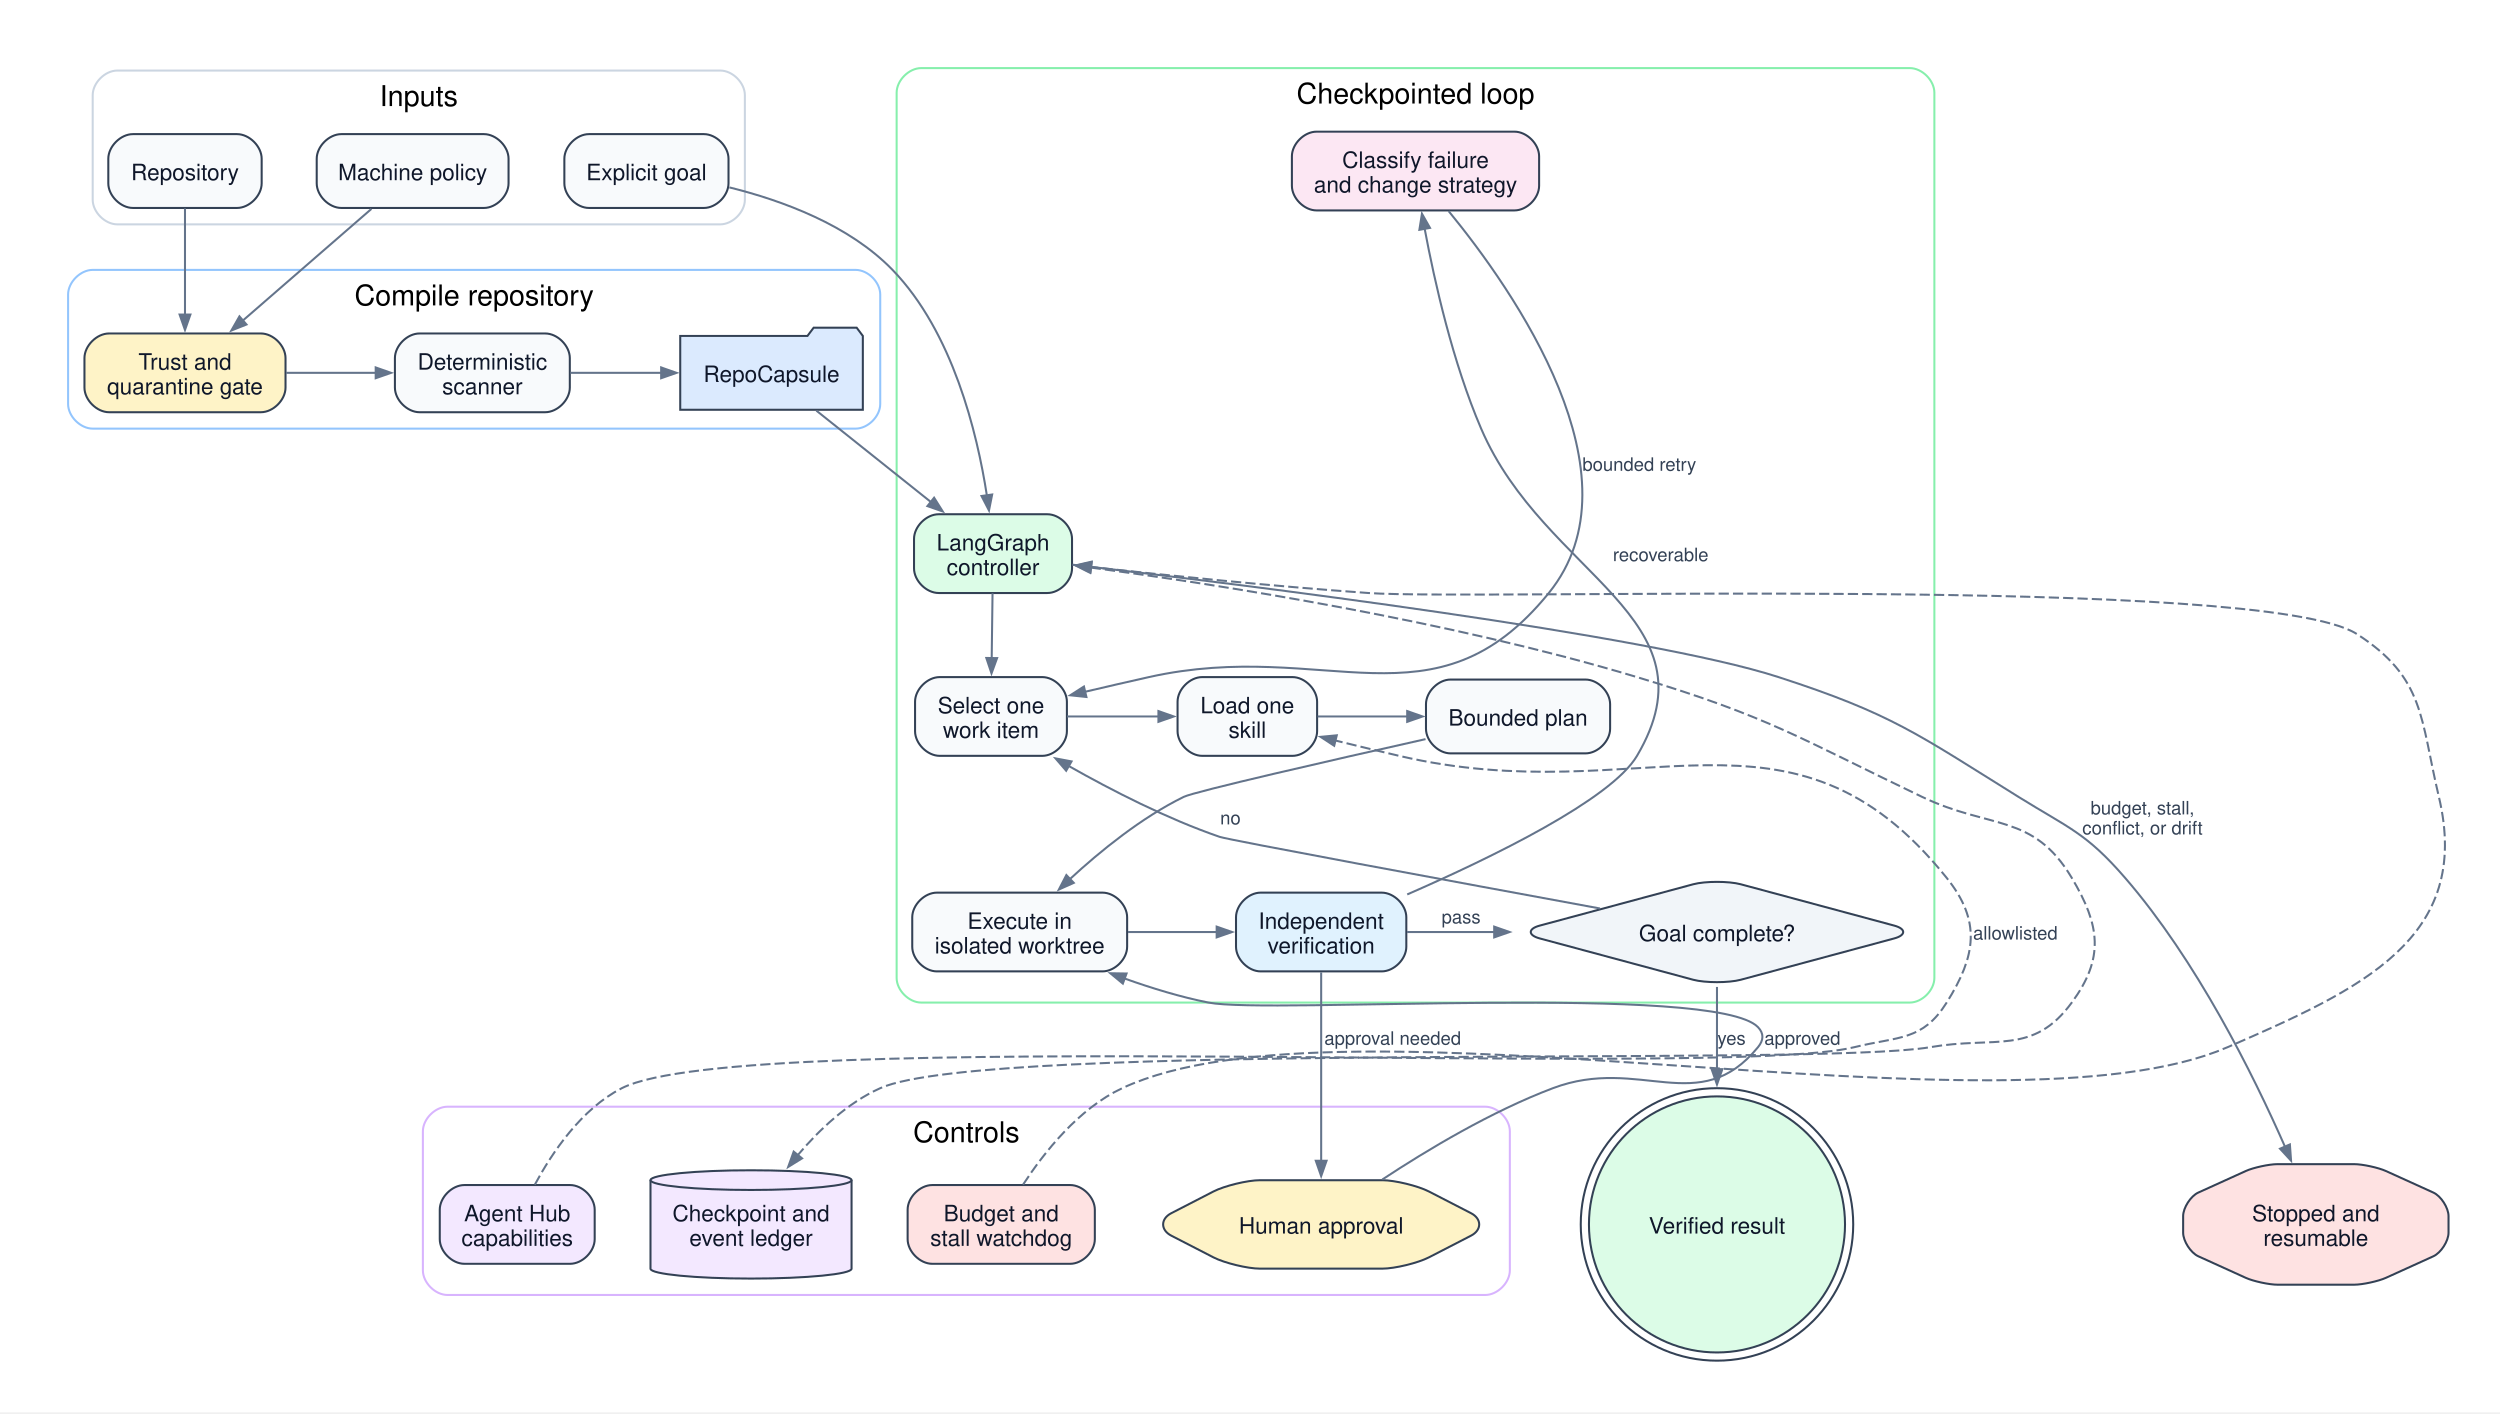
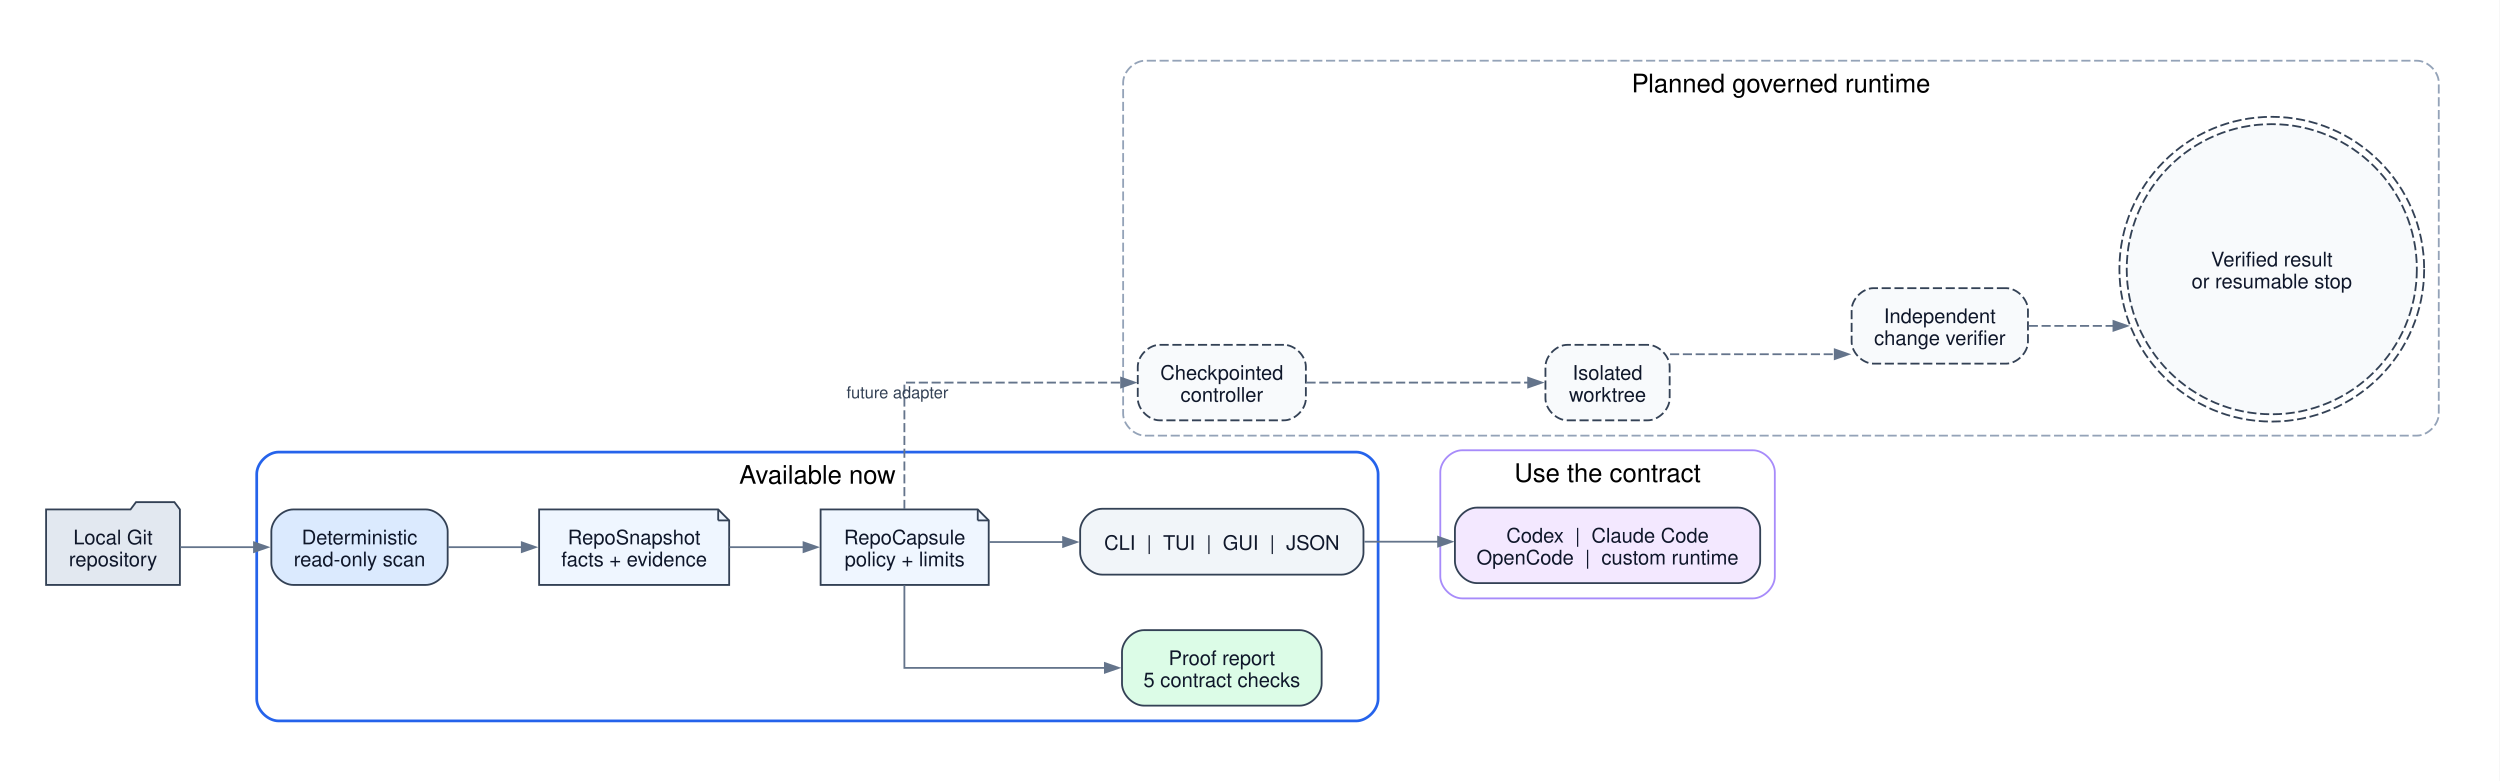
- <svg xmlns="http://www.w3.org/2000/svg" width="1219pt" height="689pt" viewBox="0.00 0.00 1219.00 689.00">
-   <g id="graph0" class="graph" transform="scale(1 1) rotate(0) translate(25.2 663.46)">
-     <polygon fill="#ffffff" stroke="none" points="-25.2,25.2 -25.2,-663.46 1193.9,-663.46 1193.9,25.2 -25.2,25.2" />
+ <svg xmlns="http://www.w3.org/2000/svg" width="1367pt" height="427pt" viewBox="0.00 0.00 1367.00 427.00">
+   <g id="graph0" class="graph" transform="scale(1 1) rotate(0) translate(25.2 402.2)">
+     <polygon fill="#ffffff" stroke="none" points="-25.2,25.2 -25.2,-402.2 1341.52,-402.2 1341.52,25.2 -25.2,25.2" />
    <g id="clust1" class="cluster">
-       <path fill="#ffffff" stroke="#cbd5e1" d="M32,-554.06C32,-554.06 326,-554.06 326,-554.06 332,-554.06 338,-560.06 338,-566.06 338,-566.06 338,-617.06 338,-617.06 338,-623.06 332,-629.06 326,-629.06 326,-629.06 32,-629.06 32,-629.06 26,-629.06 20,-623.06 20,-617.06 20,-617.06 20,-566.06 20,-566.06 20,-560.06 26,-554.06 32,-554.06" />
-       <text xml:space="preserve" text-anchor="middle" x="179" y="-611.76" font-family="Helvetica,sans-Serif" font-size="14.00">Inputs</text>
+       <path fill="#ffffff" stroke="#2563eb" stroke-width="1.5" d="M127.17,-8C127.17,-8 716.35,-8 716.35,-8 722.35,-8 728.35,-14 728.35,-20 728.35,-20 728.35,-143 728.35,-143 728.35,-149 722.35,-155 716.35,-155 716.35,-155 127.17,-155 127.17,-155 121.17,-155 115.17,-149 115.17,-143 115.17,-143 115.17,-20 115.17,-20 115.17,-14 121.17,-8 127.17,-8" />
+       <text xml:space="preserve" text-anchor="middle" x="421.76" y="-137.7" font-family="Helvetica,sans-Serif" font-size="14.00">Available now</text>
+     </g>
+     <g id="clust2" class="cluster">
+       <path fill="#ffffff" stroke="#a78bfa" d="M774.35,-75C774.35,-75 933.27,-75 933.27,-75 939.27,-75 945.27,-81 945.27,-87 945.27,-87 945.27,-144 945.27,-144 945.27,-150 939.27,-156 933.27,-156 933.27,-156 774.35,-156 774.35,-156 768.35,-156 762.35,-150 762.35,-144 762.35,-144 762.35,-87 762.35,-87 762.35,-81 768.35,-75 774.35,-75" />
+       <text xml:space="preserve" text-anchor="middle" x="853.81" y="-138.7" font-family="Helvetica,sans-Serif" font-size="14.00">Use the contract</text>
    </g>
    <g id="clust3" class="cluster">
-       <path fill="#ffffff" stroke="#93c5fd" d="M20,-454.46C20,-454.46 392,-454.46 392,-454.46 398,-454.46 404,-460.46 404,-466.46 404,-466.46 404,-519.86 404,-519.86 404,-525.86 398,-531.86 392,-531.86 392,-531.86 20,-531.86 20,-531.86 14,-531.86 8,-525.86 8,-519.86 8,-519.86 8,-466.46 8,-466.46 8,-460.46 14,-454.46 20,-454.46" />
-       <text xml:space="preserve" text-anchor="middle" x="206" y="-514.56" font-family="Helvetica,sans-Serif" font-size="14.00">Compile repository</text>
-     </g>
-     <g id="clust5" class="cluster">
-       <path fill="#ffffff" stroke="#86efac" d="M424,-174.61C424,-174.61 906,-174.61 906,-174.61 912,-174.61 918,-180.61 918,-186.61 918,-186.61 918,-618.26 918,-618.26 918,-624.26 912,-630.26 906,-630.26 906,-630.26 424,-630.26 424,-630.26 418,-630.26 412,-624.26 412,-618.26 412,-618.26 412,-186.61 412,-186.61 412,-180.61 418,-174.61 424,-174.61" />
-       <text xml:space="preserve" text-anchor="middle" x="665" y="-612.96" font-family="Helvetica,sans-Serif" font-size="14.00">Checkpointed loop</text>
-     </g>
-     <g id="clust8" class="cluster">
-       <path fill="#ffffff" stroke="#d8b4fe" d="M193,-32.03C193,-32.03 699,-32.03 699,-32.03 705,-32.03 711,-38.03 711,-44.03 711,-44.03 711,-111.83 711,-111.83 711,-117.83 705,-123.83 699,-123.83 699,-123.83 193,-123.83 193,-123.83 187,-123.83 181,-117.83 181,-111.83 181,-111.83 181,-44.03 181,-44.03 181,-38.03 187,-32.03 193,-32.03" />
-       <text xml:space="preserve" text-anchor="middle" x="446" y="-106.53" font-family="Helvetica,sans-Serif" font-size="14.00">Controls</text>
+       <path fill="#ffffff" stroke="#94a3b8" stroke-dasharray="5,2" d="M600.93,-164C600.93,-164 1296.32,-164 1296.32,-164 1302.32,-164 1308.32,-170 1308.32,-176 1308.32,-176 1308.32,-357 1308.32,-357 1308.32,-363 1302.32,-369 1296.32,-369 1296.32,-369 600.93,-369 600.93,-369 594.93,-369 588.93,-363 588.93,-357 588.93,-357 588.93,-176 588.93,-176 588.93,-170 594.93,-164 600.93,-164" />
+       <text xml:space="preserve" text-anchor="middle" x="948.63" y="-351.7" font-family="Helvetica,sans-Serif" font-size="14.00">Planned governed runtime</text>
    </g>
    <g id="node1" class="node">
-       <path fill="#f8fafc" stroke="#334155" d="M90.39,-598.06C90.39,-598.06 39.61,-598.06 39.61,-598.06 33.61,-598.06 27.61,-592.06 27.61,-586.06 27.61,-586.06 27.61,-574.06 27.61,-574.06 27.61,-568.06 33.61,-562.06 39.61,-562.06 39.61,-562.06 90.39,-562.06 90.39,-562.06 96.39,-562.06 102.39,-568.06 102.39,-574.06 102.39,-574.06 102.39,-586.06 102.39,-586.06 102.39,-592.06 96.39,-598.06 90.39,-598.06" />
-       <text xml:space="preserve" text-anchor="middle" x="65" y="-575.61" font-family="Helvetica,sans-Serif" font-size="11.00" fill="#0f172a">Repository</text>
+       <polygon fill="#e2e8f0" stroke="#334155" points="73.17,-123.64 70.17,-127.64 49.17,-127.64 46.17,-123.64 0,-123.64 0,-82.36 73.17,-82.36 73.17,-123.64" />
+       <text xml:space="preserve" text-anchor="middle" x="36.59" y="-104.55" font-family="Helvetica,sans-Serif" font-size="11.00" fill="#0f172a">Local Git</text>
+       <text xml:space="preserve" text-anchor="middle" x="36.59" y="-92.55" font-family="Helvetica,sans-Serif" font-size="11.00" fill="#0f172a">repository</text>
+     </g>
+     <g id="node2" class="node">
+       <path fill="#dbeafe" stroke="#334155" d="M207.59,-123.64C207.59,-123.64 135.17,-123.64 135.17,-123.64 129.17,-123.64 123.17,-117.64 123.17,-111.64 123.17,-111.64 123.17,-94.36 123.17,-94.36 123.17,-88.36 129.17,-82.36 135.17,-82.36 135.17,-82.36 207.59,-82.36 207.59,-82.36 213.59,-82.36 219.59,-88.36 219.59,-94.36 219.59,-94.36 219.59,-111.64 219.59,-111.64 219.59,-117.64 213.59,-123.64 207.59,-123.64" />
+       <text xml:space="preserve" text-anchor="middle" x="171.38" y="-104.55" font-family="Helvetica,sans-Serif" font-size="11.00" fill="#0f172a">Deterministic</text>
+       <text xml:space="preserve" text-anchor="middle" x="171.38" y="-92.55" font-family="Helvetica,sans-Serif" font-size="11.00" fill="#0f172a">read-only scan</text>
+     </g>
+     <g id="edge8" class="edge">
+       <path fill="none" stroke="#64748b" d="M73.42,-103C73.42,-103 113.69,-103 113.69,-103" />
+       <polygon fill="#64748b" stroke="#64748b" points="113.69,-105.63 121.19,-103 113.69,-100.38 113.69,-105.63" />
+     </g>
+     <g id="node3" class="node">
+       <polygon fill="#eff6ff" stroke="#334155" points="367.51,-123.64 269.59,-123.64 269.59,-82.36 373.51,-82.36 373.51,-117.64 367.51,-123.64" />
+       <polyline fill="none" stroke="#334155" points="367.51,-123.64 367.51,-117.64" />
+       <polyline fill="none" stroke="#334155" points="373.51,-117.64 367.51,-117.64" />
+       <text xml:space="preserve" text-anchor="middle" x="321.55" y="-104.55" font-family="Helvetica,sans-Serif" font-size="11.00" fill="#0f172a">RepoSnapshot</text>
+       <text xml:space="preserve" text-anchor="middle" x="321.55" y="-92.55" font-family="Helvetica,sans-Serif" font-size="11.00" fill="#0f172a">facts + evidence</text>
+     </g>
+     <g id="edge1" class="edge">
+       <path fill="none" stroke="#64748b" d="M219.72,-103C219.72,-103 260.13,-103 260.13,-103" />
+       <polygon fill="#64748b" stroke="#64748b" points="260.13,-105.63 267.63,-103 260.13,-100.38 260.13,-105.63" />
    </g>
    <g id="node4" class="node">
-       <path fill="#fef3c7" stroke="#334155" d="M102.02,-500.86C102.02,-500.86 27.98,-500.86 27.98,-500.86 21.98,-500.86 15.98,-494.86 15.98,-488.86 15.98,-488.86 15.98,-474.46 15.98,-474.46 15.98,-468.46 21.98,-462.46 27.98,-462.46 27.98,-462.46 102.02,-462.46 102.02,-462.46 108.02,-462.46 114.02,-468.46 114.02,-474.46 114.02,-474.46 114.02,-488.86 114.02,-488.86 114.02,-494.86 108.02,-500.86 102.02,-500.86" />
-       <text xml:space="preserve" text-anchor="middle" x="65" y="-483.21" font-family="Helvetica,sans-Serif" font-size="11.00" fill="#0f172a">Trust and</text>
-       <text xml:space="preserve" text-anchor="middle" x="65" y="-471.21" font-family="Helvetica,sans-Serif" font-size="11.00" fill="#0f172a">quarantine gate</text>
+       <polygon fill="#eff6ff" stroke="#334155" points="509.43,-123.64 423.51,-123.64 423.51,-82.36 515.43,-82.36 515.43,-117.64 509.43,-123.64" />
+       <polyline fill="none" stroke="#334155" points="509.43,-123.64 509.43,-117.64" />
+       <polyline fill="none" stroke="#334155" points="515.43,-117.64 509.43,-117.64" />
+       <text xml:space="preserve" text-anchor="middle" x="469.47" y="-104.55" font-family="Helvetica,sans-Serif" font-size="11.00" fill="#0f172a">RepoCapsule</text>
+       <text xml:space="preserve" text-anchor="middle" x="469.47" y="-92.55" font-family="Helvetica,sans-Serif" font-size="11.00" fill="#0f172a">policy + limits</text>
    </g>
-     <g id="edge12" class="edge">
-       <path fill="none" stroke="#64748b" d="M65,-561.83C65,-547.39 65,-526.52 65,-509.83" />
-       <polygon fill="#64748b" stroke="#64748b" points="67.63,-510.07 65,-502.57 62.38,-510.07 67.63,-510.07" />
+     <g id="edge2" class="edge">
+       <path fill="none" stroke="#64748b" d="M373.7,-103C373.7,-103 414.19,-103 414.19,-103" />
+       <polygon fill="#64748b" stroke="#64748b" points="414.19,-105.63 421.69,-103 414.19,-100.38 414.19,-105.63" />
    </g>
-     <g id="node2" class="node">
-       <path fill="#f8fafc" stroke="#334155" d="M318.02,-598.06C318.02,-598.06 261.98,-598.06 261.98,-598.06 255.98,-598.06 249.98,-592.06 249.98,-586.06 249.98,-586.06 249.98,-574.06 249.98,-574.06 249.98,-568.06 255.98,-562.06 261.98,-562.06 261.98,-562.06 318.02,-562.06 318.02,-562.06 324.02,-562.06 330.02,-568.06 330.02,-574.06 330.02,-574.06 330.02,-586.06 330.02,-586.06 330.02,-592.06 324.02,-598.06 318.02,-598.06" />
-       <text xml:space="preserve" text-anchor="middle" x="290" y="-575.61" font-family="Helvetica,sans-Serif" font-size="11.00" fill="#0f172a">Explicit goal</text>
+     <g id="node5" class="node">
+       <path fill="#dcfce7" stroke="#334155" d="M685.48,-57.64C685.48,-57.64 600.31,-57.64 600.31,-57.64 594.31,-57.64 588.31,-51.64 588.31,-45.64 588.31,-45.64 588.31,-28.36 588.31,-28.36 588.31,-22.36 594.31,-16.36 600.31,-16.36 600.31,-16.36 685.48,-16.36 685.48,-16.36 691.48,-16.36 697.48,-22.36 697.48,-28.36 697.48,-28.36 697.48,-45.64 697.48,-45.64 697.48,-51.64 691.48,-57.64 685.48,-57.64" />
+       <text xml:space="preserve" text-anchor="middle" x="642.89" y="-38.55" font-family="Helvetica,sans-Serif" font-size="11.00" fill="#0f172a">Proof report</text>
+       <text xml:space="preserve" text-anchor="middle" x="642.89" y="-26.55" font-family="Helvetica,sans-Serif" font-size="11.00" fill="#0f172a">5 contract checks</text>
+     </g>
+     <g id="edge3" class="edge">
+       <path fill="none" stroke="#64748b" d="M469.32,-82.12C469.32,-62.78 469.32,-37 469.32,-37 469.32,-37 578.96,-37 578.96,-37" />
+       <polygon fill="#64748b" stroke="#64748b" points="578.96,-39.63 586.46,-37 578.96,-34.38 578.96,-39.63" />
+     </g>
+     <g id="node6" class="node">
+       <path fill="#f1f5f9" stroke="#334155" d="M708.35,-124C708.35,-124 577.43,-124 577.43,-124 571.43,-124 565.43,-118 565.43,-112 565.43,-112 565.43,-100 565.43,-100 565.43,-94 571.43,-88 577.43,-88 577.43,-88 708.35,-88 708.35,-88 714.35,-88 720.35,-94 720.35,-100 720.35,-100 720.35,-112 720.35,-112 720.35,-118 714.35,-124 708.35,-124" />
+       <text xml:space="preserve" text-anchor="middle" x="642.89" y="-101.55" font-family="Helvetica,sans-Serif" font-size="11.00" fill="#0f172a">CLI  |  TUI  |  GUI  |  JSON</text>
+     </g>
+     <g id="edge4" class="edge">
+       <path fill="none" stroke="#64748b" d="M515.49,-105.82C515.49,-105.82 556.11,-105.82 556.11,-105.82" />
+       <polygon fill="#64748b" stroke="#64748b" points="556.11,-108.45 563.61,-105.82 556.11,-103.2 556.11,-108.45" />
+     </g>
+     <g id="node8" class="node">
+       <path fill="#f8fafc" stroke="#334155" stroke-dasharray="5,2" d="M676.85,-213.64C676.85,-213.64 608.93,-213.64 608.93,-213.64 602.93,-213.64 596.93,-207.64 596.93,-201.64 596.93,-201.64 596.93,-184.36 596.93,-184.36 596.93,-178.36 602.93,-172.36 608.93,-172.36 608.93,-172.36 676.85,-172.36 676.85,-172.36 682.85,-172.36 688.85,-178.36 688.85,-184.36 688.85,-184.36 688.85,-201.64 688.85,-201.64 688.85,-207.64 682.85,-213.64 676.85,-213.64" />
+       <text xml:space="preserve" text-anchor="middle" x="642.89" y="-194.55" font-family="Helvetica,sans-Serif" font-size="11.00" fill="#0f172a">Checkpointed</text>
+       <text xml:space="preserve" text-anchor="middle" x="642.89" y="-182.55" font-family="Helvetica,sans-Serif" font-size="11.00" fill="#0f172a">controller</text>
+     </g>
+     <g id="edge10" class="edge">
+       <path fill="none" stroke="#64748b" stroke-dasharray="5,2" d="M469.32,-123.87C469.32,-150.46 469.32,-193 469.32,-193 469.32,-193 587.82,-193 587.82,-193" />
+       <polygon fill="#64748b" stroke="#64748b" points="587.82,-195.63 595.32,-193 587.82,-190.38 587.82,-195.63" />
+       <text xml:space="preserve" text-anchor="middle" x="465.51" y="-184.45" font-family="Helvetica,sans-Serif" font-size="9.00" fill="#334155">future adapter</text>
    </g>
    <g id="node7" class="node">
-       <path fill="#dcfce7" stroke="#334155" d="M485.52,-412.71C485.52,-412.71 432.48,-412.71 432.48,-412.71 426.48,-412.71 420.48,-406.71 420.48,-400.71 420.48,-400.71 420.48,-386.31 420.48,-386.31 420.48,-380.31 426.48,-374.31 432.48,-374.31 432.48,-374.31 485.52,-374.31 485.52,-374.31 491.52,-374.31 497.52,-380.31 497.52,-386.31 497.52,-386.31 497.52,-400.71 497.52,-400.71 497.52,-406.71 491.52,-412.71 485.52,-412.71" />
-       <text xml:space="preserve" text-anchor="middle" x="459" y="-395.06" font-family="Helvetica,sans-Serif" font-size="11.00" fill="#0f172a">LangGraph</text>
-       <text xml:space="preserve" text-anchor="middle" x="459" y="-383.06" font-family="Helvetica,sans-Serif" font-size="11.00" fill="#0f172a">controller</text>
+       <path fill="#f3e8ff" stroke="#334155" d="M925.27,-124.64C925.27,-124.64 782.35,-124.64 782.35,-124.64 776.35,-124.64 770.35,-118.64 770.35,-112.64 770.35,-112.64 770.35,-95.36 770.35,-95.36 770.35,-89.36 776.35,-83.36 782.35,-83.36 782.35,-83.36 925.27,-83.36 925.27,-83.36 931.27,-83.36 937.27,-89.36 937.27,-95.36 937.27,-95.36 937.27,-112.64 937.27,-112.64 937.27,-118.64 931.27,-124.64 925.27,-124.64" />
+       <text xml:space="preserve" text-anchor="middle" x="853.81" y="-105.55" font-family="Helvetica,sans-Serif" font-size="11.00" fill="#0f172a">Codex  |  Claude Code</text>
+       <text xml:space="preserve" text-anchor="middle" x="853.81" y="-93.55" font-family="Helvetica,sans-Serif" font-size="11.00" fill="#0f172a">OpenCode  |  custom runtime</text>
    </g>
-     <g id="edge13" class="edge">
-       <path fill="none" stroke="#64748b" d="M330.42,-572.09C356.28,-565.69 388.82,-553.73 410,-531.86 439.37,-501.53 451.27,-452.44 455.99,-421.9" />
-       <polygon fill="#64748b" stroke="#64748b" points="458.58,-422.34 457.03,-414.55 453.38,-421.61 458.58,-422.34" />
-     </g>
-     <g id="node3" class="node">
-       <path fill="#f8fafc" stroke="#334155" d="M210.77,-598.06C210.77,-598.06 141.23,-598.06 141.23,-598.06 135.23,-598.06 129.23,-592.06 129.23,-586.06 129.23,-586.06 129.23,-574.06 129.23,-574.06 129.23,-568.06 135.23,-562.06 141.23,-562.06 141.23,-562.06 210.77,-562.06 210.77,-562.06 216.77,-562.06 222.77,-568.06 222.77,-574.06 222.77,-574.06 222.77,-586.06 222.77,-586.06 222.77,-592.06 216.77,-598.06 210.77,-598.06" />
-       <text xml:space="preserve" text-anchor="middle" x="176" y="-575.61" font-family="Helvetica,sans-Serif" font-size="11.00" fill="#0f172a">Machine policy</text>
-     </g>
-     <g id="edge14" class="edge">
-       <path fill="none" stroke="#64748b" d="M155.9,-561.6C138.35,-546.36 112.7,-524.09 93.12,-507.08" />
-       <polygon fill="#64748b" stroke="#64748b" points="94.99,-505.23 87.61,-502.3 91.55,-509.2 94.99,-505.23" />
-     </g>
-     <g id="node5" class="node">
-       <path fill="#f8fafc" stroke="#334155" d="M240.64,-500.86C240.64,-500.86 179.36,-500.86 179.36,-500.86 173.36,-500.86 167.36,-494.86 167.36,-488.86 167.36,-488.86 167.36,-474.46 167.36,-474.46 167.36,-468.46 173.36,-462.46 179.36,-462.46 179.36,-462.46 240.64,-462.46 240.64,-462.46 246.64,-462.46 252.64,-468.46 252.64,-474.46 252.64,-474.46 252.64,-488.86 252.64,-488.86 252.64,-494.86 246.64,-500.86 240.64,-500.86" />
-       <text xml:space="preserve" text-anchor="middle" x="210" y="-483.21" font-family="Helvetica,sans-Serif" font-size="11.00" fill="#0f172a">Deterministic</text>
-       <text xml:space="preserve" text-anchor="middle" x="210" y="-471.21" font-family="Helvetica,sans-Serif" font-size="11.00" fill="#0f172a">scanner</text>
-     </g>
-     <g id="edge1" class="edge">
-       <path fill="none" stroke="#64748b" d="M114.28,-481.66C128.97,-481.66 143.66,-481.66 158.35,-481.66" />
-       <polygon fill="#64748b" stroke="#64748b" points="157.99,-484.29 165.49,-481.66 157.99,-479.04 157.99,-484.29" />
-     </g>
-     <g id="node6" class="node">
-       <polygon fill="#dbeafe" stroke="#334155" points="395.52,-499.66 392.52,-503.66 371.52,-503.66 368.52,-499.66 306.48,-499.66 306.48,-463.66 395.52,-463.66 395.52,-499.66" />
-       <text xml:space="preserve" text-anchor="middle" x="351" y="-477.21" font-family="Helvetica,sans-Serif" font-size="11.00" fill="#0f172a">RepoCapsule</text>
-     </g>
-     <g id="edge2" class="edge">
-       <path fill="none" stroke="#64748b" d="M252.96,-481.66C267.79,-481.66 282.63,-481.66 297.46,-481.66" />
-       <polygon fill="#64748b" stroke="#64748b" points="297.18,-484.29 304.68,-481.66 297.18,-479.04 297.18,-484.29" />
-     </g>
-     <g id="edge15" class="edge">
-       <path fill="none" stroke="#64748b" d="M372.86,-463.23C388.96,-450.38 411.07,-432.75 428.85,-418.56" />
-       <polygon fill="#64748b" stroke="#64748b" points="430.27,-420.78 434.5,-414.06 427,-416.68 430.27,-420.78" />
-     </g>
-     <g id="node8" class="node">
-       <path fill="#f8fafc" stroke="#334155" d="M483.02,-333.31C483.02,-333.31 432.98,-333.31 432.98,-333.31 426.98,-333.31 420.98,-327.31 420.98,-321.31 420.98,-321.31 420.98,-306.91 420.98,-306.91 420.98,-300.91 426.98,-294.91 432.98,-294.91 432.98,-294.91 483.02,-294.91 483.02,-294.91 489.02,-294.91 495.02,-300.91 495.02,-306.91 495.02,-306.91 495.02,-321.31 495.02,-321.31 495.02,-327.31 489.02,-333.31 483.02,-333.31" />
-       <text xml:space="preserve" text-anchor="middle" x="458" y="-315.66" font-family="Helvetica,sans-Serif" font-size="11.00" fill="#0f172a">Select one</text>
-       <text xml:space="preserve" text-anchor="middle" x="458" y="-303.66" font-family="Helvetica,sans-Serif" font-size="11.00" fill="#0f172a">work item</text>
-     </g>
-     <g id="edge3" class="edge">
-       <path fill="none" stroke="#64748b" d="M458.76,-374.17C458.64,-364.69 458.49,-352.95 458.35,-342.43" />
-       <polygon fill="#64748b" stroke="#64748b" points="460.98,-342.57 458.26,-335.1 455.73,-342.64 460.98,-342.57" />
-     </g>
-     <g id="node16" class="node">
-       <path fill="#f3e8ff" stroke="#334155" d="M390.02,-88.03C390.02,-90.68 368.05,-92.83 341,-92.83 313.95,-92.83 291.98,-90.68 291.98,-88.03 291.98,-88.03 291.98,-44.83 291.98,-44.83 291.98,-42.18 313.95,-40.03 341,-40.03 368.05,-40.03 390.02,-42.18 390.02,-44.83 390.02,-44.83 390.02,-88.03 390.02,-88.03" />
-       <path fill="none" stroke="#334155" d="M390.02,-88.03C390.02,-85.38 368.05,-83.23 341,-83.23 313.95,-83.23 291.98,-85.38 291.98,-88.03" />
-       <text xml:space="preserve" text-anchor="middle" x="341" y="-67.98" font-family="Helvetica,sans-Serif" font-size="11.00" fill="#0f172a">Checkpoint and</text>
-       <text xml:space="preserve" text-anchor="middle" x="341" y="-55.98" font-family="Helvetica,sans-Serif" font-size="11.00" fill="#0f172a">event ledger</text>
-     </g>
-     <g id="edge17" class="edge">
-       <path fill="none" stroke="#64748b" stroke-dasharray="5,2" d="M506.62,-386.73C568.79,-378.45 680.59,-361.09 773,-333.31 837.17,-314.02 851.57,-303.87 912,-274.91 945.27,-258.97 966.12,-267.1 985,-235.41 998.83,-212.2 1000.98,-196.4 985,-174.61 965.99,-148.68 947.68,-158.37 916,-152.86 859.91,-143.11 455.95,-156.16 404,-132.86 388.22,-125.78 374.39,-112.76 363.75,-100.18" />
-       <polygon fill="#64748b" stroke="#64748b" points="506.41,-384.11 499.31,-387.68 507.09,-389.31 506.41,-384.11" />
-       <polygon fill="#64748b" stroke="#64748b" points="365.88,-98.64 359.12,-94.46 361.8,-101.94 365.88,-98.64" />
-     </g>
-     <g id="node20" class="node">
-       <path fill="#fee2e2" stroke="#334155" d="M1168.7,-62.37C1168.7,-62.37 1168.7,-70.49 1168.7,-70.49 1168.7,-74.55 1165.01,-80.28 1161.31,-81.96 1161.31,-81.96 1138.19,-92.46 1138.19,-92.46 1134.5,-94.14 1126.74,-95.82 1122.69,-95.82 1122.69,-95.82 1085.31,-95.82 1085.31,-95.82 1081.26,-95.82 1073.5,-94.14 1069.81,-92.46 1069.81,-92.46 1046.69,-81.96 1046.69,-81.96 1042.99,-80.28 1039.3,-74.55 1039.3,-70.49 1039.3,-70.49 1039.3,-62.37 1039.3,-62.37 1039.3,-58.31 1042.99,-52.58 1046.69,-50.9 1046.69,-50.9 1069.81,-40.4 1069.81,-40.4 1073.5,-38.72 1081.26,-37.04 1085.31,-37.04 1085.31,-37.04 1122.69,-37.04 1122.69,-37.04 1126.74,-37.04 1134.5,-38.72 1138.19,-40.4 1138.19,-40.4 1161.31,-50.9 1161.31,-50.9 1165.01,-52.58 1168.7,-58.31 1168.7,-62.37" />
-       <text xml:space="preserve" text-anchor="middle" x="1104" y="-67.98" font-family="Helvetica,sans-Serif" font-size="11.00" fill="#0f172a">Stopped and</text>
-       <text xml:space="preserve" text-anchor="middle" x="1104" y="-55.98" font-family="Helvetica,sans-Serif" font-size="11.00" fill="#0f172a">resumable</text>
-     </g>
-     <g id="edge22" class="edge">
-       <path fill="none" stroke="#64748b" d="M497.72,-388.12C581.71,-378.34 778.23,-353.98 842,-333.31 897.29,-315.39 909.65,-305.6 959,-274.91 983.65,-259.59 992.01,-257.36 1011,-235.41 1045.78,-195.22 1073.31,-139.93 1089.13,-103.94" />
-       <polygon fill="#64748b" stroke="#64748b" points="1091.35,-105.44 1091.92,-97.51 1086.53,-103.35 1091.35,-105.44" />
-       <text xml:space="preserve" text-anchor="middle" x="1019.47" y="-266.36" font-family="Helvetica,sans-Serif" font-size="9.00" fill="#334155">budget, stall,</text>
-       <text xml:space="preserve" text-anchor="middle" x="1019.47" y="-256.61" font-family="Helvetica,sans-Serif" font-size="9.00" fill="#334155">conflict, or drift</text>
+     <g id="edge9" class="edge">
+       <path fill="none" stroke="#64748b" d="M720.83,-106C720.83,-106 761.16,-106 761.16,-106" />
+       <polygon fill="#64748b" stroke="#64748b" points="761.16,-108.63 768.66,-106 761.16,-103.38 761.16,-108.63" />
    </g>
    <g id="node9" class="node">
-       <path fill="#f8fafc" stroke="#334155" d="M605.02,-333.31C605.02,-333.31 560.98,-333.31 560.98,-333.31 554.98,-333.31 548.98,-327.31 548.98,-321.31 548.98,-321.31 548.98,-306.91 548.98,-306.91 548.98,-300.91 554.98,-294.91 560.98,-294.91 560.98,-294.91 605.02,-294.91 605.02,-294.91 611.02,-294.91 617.02,-300.91 617.02,-306.91 617.02,-306.91 617.02,-321.31 617.02,-321.31 617.02,-327.31 611.02,-333.31 605.02,-333.31" />
-       <text xml:space="preserve" text-anchor="middle" x="583" y="-315.66" font-family="Helvetica,sans-Serif" font-size="11.00" fill="#0f172a">Load one</text>
-       <text xml:space="preserve" text-anchor="middle" x="583" y="-303.66" font-family="Helvetica,sans-Serif" font-size="11.00" fill="#0f172a">skill</text>
+       <path fill="#f8fafc" stroke="#334155" stroke-dasharray="5,2" d="M875.77,-213.64C875.77,-213.64 831.85,-213.64 831.85,-213.64 825.85,-213.64 819.85,-207.64 819.85,-201.64 819.85,-201.64 819.85,-184.36 819.85,-184.36 819.85,-178.36 825.85,-172.36 831.85,-172.36 831.85,-172.36 875.77,-172.36 875.77,-172.36 881.77,-172.36 887.77,-178.36 887.77,-184.36 887.77,-184.36 887.77,-201.64 887.77,-201.64 887.77,-207.64 881.77,-213.64 875.77,-213.64" />
+       <text xml:space="preserve" text-anchor="middle" x="853.81" y="-194.55" font-family="Helvetica,sans-Serif" font-size="11.00" fill="#0f172a">Isolated</text>
+       <text xml:space="preserve" text-anchor="middle" x="853.81" y="-182.55" font-family="Helvetica,sans-Serif" font-size="11.00" fill="#0f172a">worktree</text>
    </g>
-     <g id="edge4" class="edge">
-       <path fill="none" stroke="#64748b" d="M495.11,-314.11C510.03,-314.11 524.96,-314.11 539.88,-314.11" />
-       <polygon fill="#64748b" stroke="#64748b" points="539.65,-316.74 547.15,-314.11 539.65,-311.49 539.65,-316.74" />
+     <g id="edge5" class="edge">
+       <path fill="none" stroke="#64748b" stroke-dasharray="5,2" d="M689.18,-193C689.18,-193 810.4,-193 810.4,-193" />
+       <polygon fill="#64748b" stroke="#64748b" points="810.4,-195.63 817.9,-193 810.4,-190.38 810.4,-195.63" />
    </g>
    <g id="node10" class="node">
-       <path fill="#f8fafc" stroke="#334155" d="M747.89,-332.11C747.89,-332.11 682.11,-332.11 682.11,-332.11 676.11,-332.11 670.11,-326.11 670.11,-320.11 670.11,-320.11 670.11,-308.11 670.11,-308.11 670.11,-302.11 676.11,-296.11 682.11,-296.11 682.11,-296.11 747.89,-296.11 747.89,-296.11 753.89,-296.11 759.89,-302.11 759.89,-308.11 759.89,-308.11 759.89,-320.11 759.89,-320.11 759.89,-326.11 753.89,-332.11 747.89,-332.11" />
-       <text xml:space="preserve" text-anchor="middle" x="715" y="-309.66" font-family="Helvetica,sans-Serif" font-size="11.00" fill="#0f172a">Bounded plan</text>
+       <path fill="#f8fafc" stroke="#334155" stroke-dasharray="5,2" d="M1071.69,-244.64C1071.69,-244.64 999.27,-244.64 999.27,-244.64 993.27,-244.64 987.27,-238.64 987.27,-232.64 987.27,-232.64 987.27,-215.36 987.27,-215.36 987.27,-209.36 993.27,-203.36 999.27,-203.36 999.27,-203.36 1071.69,-203.36 1071.69,-203.36 1077.69,-203.36 1083.69,-209.36 1083.69,-215.36 1083.69,-215.36 1083.69,-232.64 1083.69,-232.64 1083.69,-238.64 1077.69,-244.64 1071.69,-244.64" />
+       <text xml:space="preserve" text-anchor="middle" x="1035.48" y="-225.55" font-family="Helvetica,sans-Serif" font-size="11.00" fill="#0f172a">Independent</text>
+       <text xml:space="preserve" text-anchor="middle" x="1035.48" y="-213.55" font-family="Helvetica,sans-Serif" font-size="11.00" fill="#0f172a">change verifier</text>
    </g>
-     <g id="edge5" class="edge">
-       <path fill="none" stroke="#64748b" d="M617.29,-314.11C631.97,-314.11 646.64,-314.11 661.32,-314.11" />
-       <polygon fill="#64748b" stroke="#64748b" points="660.95,-316.74 668.45,-314.11 660.95,-311.49 660.95,-316.74" />
+     <g id="edge6" class="edge">
+       <path fill="none" stroke="#64748b" stroke-dasharray="5,2" d="M887.98,-208.5C887.98,-208.5 978.05,-208.5 978.05,-208.5" />
+       <polygon fill="#64748b" stroke="#64748b" points="978.05,-211.13 985.55,-208.5 978.05,-205.88 978.05,-211.13" />
    </g>
    <g id="node11" class="node">
-       <path fill="#f8fafc" stroke="#334155" d="M512.39,-228.21C512.39,-228.21 431.61,-228.21 431.61,-228.21 425.61,-228.21 419.61,-222.21 419.61,-216.21 419.61,-216.21 419.61,-201.81 419.61,-201.81 419.61,-195.81 425.61,-189.81 431.61,-189.81 431.61,-189.81 512.39,-189.81 512.39,-189.81 518.39,-189.81 524.39,-195.81 524.39,-201.81 524.39,-201.81 524.39,-216.21 524.39,-216.21 524.39,-222.21 518.39,-228.21 512.39,-228.21" />
-       <text xml:space="preserve" text-anchor="middle" x="472" y="-210.56" font-family="Helvetica,sans-Serif" font-size="11.00" fill="#0f172a">Execute in</text>
-       <text xml:space="preserve" text-anchor="middle" x="472" y="-198.56" font-family="Helvetica,sans-Serif" font-size="11.00" fill="#0f172a">isolated worktree</text>
-     </g>
-     <g id="edge6" class="edge">
-       <path fill="none" stroke="#64748b" d="M669.89,-303.06C623.54,-292.66 557.38,-277.55 552,-274.91 531.39,-264.81 511.34,-248.52 496.46,-234.79" />
-       <polygon fill="#64748b" stroke="#64748b" points="498.37,-232.98 491.11,-229.73 494.76,-236.79 498.37,-232.98" />
-     </g>
-     <g id="node12" class="node">
-       <path fill="#e0f2fe" stroke="#334155" d="M648.52,-228.21C648.52,-228.21 589.48,-228.21 589.48,-228.21 583.48,-228.21 577.48,-222.21 577.48,-216.21 577.48,-216.21 577.48,-201.81 577.48,-201.81 577.48,-195.81 583.48,-189.81 589.48,-189.81 589.48,-189.81 648.52,-189.81 648.52,-189.81 654.52,-189.81 660.52,-195.81 660.52,-201.81 660.52,-201.81 660.52,-216.21 660.52,-216.21 660.52,-222.21 654.52,-228.21 648.52,-228.21" />
-       <text xml:space="preserve" text-anchor="middle" x="619" y="-210.56" font-family="Helvetica,sans-Serif" font-size="11.00" fill="#0f172a">Independent</text>
-       <text xml:space="preserve" text-anchor="middle" x="619" y="-198.56" font-family="Helvetica,sans-Serif" font-size="11.00" fill="#0f172a">verification</text>
+       <ellipse fill="#f8fafc" stroke="#334155" stroke-dasharray="5,2" cx="1217.01" cy="-255" rx="79.32" ry="79.32" />
+       <ellipse fill="none" stroke="#334155" stroke-dasharray="5,2" cx="1217.01" cy="-255" rx="83.32" ry="83.32" />
+       <text xml:space="preserve" text-anchor="middle" x="1217.01" y="-256.55" font-family="Helvetica,sans-Serif" font-size="11.00" fill="#0f172a">Verified result</text>
+       <text xml:space="preserve" text-anchor="middle" x="1217.01" y="-244.55" font-family="Helvetica,sans-Serif" font-size="11.00" fill="#0f172a">or resumable stop</text>
    </g>
    <g id="edge7" class="edge">
-       <path fill="none" stroke="#64748b" d="M524.83,-209.01C539.25,-209.01 553.67,-209.01 568.09,-209.01" />
-       <polygon fill="#64748b" stroke="#64748b" points="568.05,-211.64 575.55,-209.01 568.05,-206.39 568.05,-211.64" />
-     </g>
-     <g id="node13" class="node">
-       <path fill="#f1f5f9" stroke="#334155" d="M800.41,-232.29C800.41,-232.29 725.55,-212.13 725.55,-212.13 719.75,-210.57 719.75,-207.45 725.55,-205.89 725.55,-205.89 800.41,-185.73 800.41,-185.73 806.21,-184.17 817.79,-184.17 823.59,-185.73 823.59,-185.73 898.45,-205.89 898.45,-205.89 904.25,-207.45 904.25,-210.57 898.45,-212.13 898.45,-212.13 823.59,-232.29 823.59,-232.29 817.79,-233.85 806.21,-233.85 800.41,-232.29" />
-       <text xml:space="preserve" text-anchor="middle" x="812" y="-204.56" font-family="Helvetica,sans-Serif" font-size="11.00" fill="#0f172a">Goal complete?</text>
-     </g>
-     <g id="edge8" class="edge">
-       <path fill="none" stroke="#64748b" d="M660.88,-209.01C673.67,-209.01 688.37,-209.01 703.46,-209.01" />
-       <polygon fill="#64748b" stroke="#64748b" points="703.37,-211.64 710.87,-209.01 703.37,-206.39 703.37,-211.64" />
-       <text xml:space="preserve" text-anchor="middle" x="687.24" y="-213.21" font-family="Helvetica,sans-Serif" font-size="9.00" fill="#334155">pass</text>
-     </g>
-     <g id="node14" class="node">
-       <path fill="#fce7f3" stroke="#334155" d="M713.27,-599.26C713.27,-599.26 616.73,-599.26 616.73,-599.26 610.73,-599.26 604.73,-593.26 604.73,-587.26 604.73,-587.26 604.73,-572.86 604.73,-572.86 604.73,-566.86 610.73,-560.86 616.73,-560.86 616.73,-560.86 713.27,-560.86 713.27,-560.86 719.27,-560.86 725.27,-566.86 725.27,-572.86 725.27,-572.86 725.27,-587.26 725.27,-587.26 725.27,-593.26 719.27,-599.26 713.27,-599.26" />
-       <text xml:space="preserve" text-anchor="middle" x="665" y="-581.61" font-family="Helvetica,sans-Serif" font-size="11.00" fill="#0f172a">Classify failure</text>
-       <text xml:space="preserve" text-anchor="middle" x="665" y="-569.61" font-family="Helvetica,sans-Serif" font-size="11.00" fill="#0f172a">and change strategy</text>
-     </g>
-     <g id="edge9" class="edge">
-       <path fill="none" stroke="#64748b" d="M660.96,-227.33C702.1,-245.28 760.42,-273.62 773,-294.91 812.94,-362.54 728.01,-382.3 697,-454.46 683.18,-486.63 674.29,-526.12 669.47,-551.9" />
-       <polygon fill="#64748b" stroke="#64748b" points="666.89,-551.41 668.14,-559.25 672.06,-552.34 666.89,-551.41" />
-       <text xml:space="preserve" text-anchor="middle" x="784.55" y="-389.84" font-family="Helvetica,sans-Serif" font-size="9.00" fill="#334155">recoverable</text>
-     </g>
-     <g id="node18" class="node">
-       <path fill="#fef3c7" stroke="#334155" d="M692.05,-71.92C692.05,-71.92 671.53,-82.49 671.53,-82.49 666.2,-85.24 654.86,-87.99 648.86,-87.99 648.86,-87.99 589.14,-87.99 589.14,-87.99 583.14,-87.99 571.8,-85.24 566.47,-82.49 566.47,-82.49 545.95,-71.92 545.95,-71.92 540.61,-69.18 540.61,-63.68 545.95,-60.94 545.95,-60.94 566.47,-50.37 566.47,-50.37 571.8,-47.62 583.14,-44.87 589.14,-44.87 589.14,-44.87 648.86,-44.87 648.86,-44.87 654.86,-44.87 666.2,-47.62 671.53,-50.37 671.53,-50.37 692.05,-60.94 692.05,-60.94 697.39,-63.68 697.39,-69.18 692.05,-71.92" />
-       <text xml:space="preserve" text-anchor="middle" x="619" y="-61.98" font-family="Helvetica,sans-Serif" font-size="11.00" fill="#0f172a">Human approval</text>
-     </g>
-     <g id="edge19" class="edge">
-       <path fill="none" stroke="#64748b" d="M619,-189.34C619,-165.86 619,-125.23 619,-97.38" />
-       <polygon fill="#64748b" stroke="#64748b" points="621.63,-97.48 619,-89.98 616.38,-97.48 621.63,-97.48" />
-       <text xml:space="preserve" text-anchor="middle" x="653.88" y="-154.06" font-family="Helvetica,sans-Serif" font-size="9.00" fill="#334155">approval needed</text>
-     </g>
-     <g id="edge11" class="edge">
-       <path fill="none" stroke="#64748b" d="M754.96,-220.48C684.67,-233.41 573.91,-253.89 569.5,-255.41 543.91,-264.21 516.92,-278.05 495.91,-289.96" />
-       <polygon fill="#64748b" stroke="#64748b" points="494.66,-287.65 489.47,-293.67 497.28,-292.2 494.66,-287.65" />
-       <text xml:space="preserve" text-anchor="middle" x="574.75" y="-261.49" font-family="Helvetica,sans-Serif" font-size="9.00" fill="#334155">no</text>
-     </g>
-     <g id="node19" class="node">
-       <ellipse fill="#dcfce7" stroke="#334155" cx="812" cy="-66.43" rx="62.43" ry="62.43" />
-       <ellipse fill="none" stroke="#334155" cx="812" cy="-66.43" rx="66.43" ry="66.43" />
-       <text xml:space="preserve" text-anchor="middle" x="812" y="-61.98" font-family="Helvetica,sans-Serif" font-size="11.00" fill="#0f172a">Verified result</text>
-     </g>
-     <g id="edge21" class="edge">
-       <path fill="none" stroke="#64748b" d="M812,-182.23C812,-170.74 812,-156.56 812,-142.13" />
-       <polygon fill="#64748b" stroke="#64748b" points="814.63,-142.15 812,-134.65 809.38,-142.15 814.63,-142.15" />
-       <text xml:space="preserve" text-anchor="middle" x="819.12" y="-154.06" font-family="Helvetica,sans-Serif" font-size="9.00" fill="#334155">yes</text>
-     </g>
-     <g id="edge10" class="edge">
-       <path fill="none" stroke="#64748b" d="M681.14,-560.54C712.85,-521.85 776.3,-431.36 730,-374.31 674.19,-305.55 621.43,-352.61 535,-333.31 524.84,-331.04 513.95,-328.52 503.65,-326.1" />
-       <polygon fill="#64748b" stroke="#64748b" points="504.54,-323.61 496.64,-324.44 503.33,-328.72 504.54,-323.61" />
-       <text xml:space="preserve" text-anchor="middle" x="774.14" y="-433.91" font-family="Helvetica,sans-Serif" font-size="9.00" fill="#334155">bounded retry</text>
-     </g>
-     <g id="node15" class="node">
-       <path fill="#f3e8ff" stroke="#334155" d="M252.77,-85.63C252.77,-85.63 201.23,-85.63 201.23,-85.63 195.23,-85.63 189.23,-79.63 189.23,-73.63 189.23,-73.63 189.23,-59.23 189.23,-59.23 189.23,-53.23 195.23,-47.23 201.23,-47.23 201.23,-47.23 252.77,-47.23 252.77,-47.23 258.77,-47.23 264.77,-53.23 264.77,-59.23 264.77,-59.23 264.77,-73.63 264.77,-73.63 264.77,-79.63 258.77,-85.63 252.77,-85.63" />
-       <text xml:space="preserve" text-anchor="middle" x="227" y="-67.98" font-family="Helvetica,sans-Serif" font-size="11.00" fill="#0f172a">Agent Hub</text>
-       <text xml:space="preserve" text-anchor="middle" x="227" y="-55.98" font-family="Helvetica,sans-Serif" font-size="11.00" fill="#0f172a">capabilities</text>
-     </g>
-     <g id="edge16" class="edge">
-       <path fill="none" stroke="#64748b" stroke-dasharray="5,2" d="M235.59,-85.83C243.98,-101.44 258.36,-122.86 278,-132.86 337.54,-163.18 814.13,-136.87 879,-152.86 900.57,-158.18 912.2,-155.79 924,-174.61 938.36,-197.5 940.9,-214.33 924,-235.41 847.95,-330.27 775.37,-267.17 657,-294.91 646.94,-297.27 636.13,-299.88 625.96,-302.38" />
-       <polygon fill="#64748b" stroke="#64748b" points="625.35,-299.82 618.7,-304.17 626.61,-304.92 625.35,-299.82" />
-       <text xml:space="preserve" text-anchor="middle" x="957.49" y="-205.34" font-family="Helvetica,sans-Serif" font-size="9.00" fill="#334155">allowlisted</text>
-     </g>
-     <g id="node17" class="node">
-       <path fill="#fee2e2" stroke="#334155" d="M496.64,-85.63C496.64,-85.63 429.36,-85.63 429.36,-85.63 423.36,-85.63 417.36,-79.63 417.36,-73.63 417.36,-73.63 417.36,-59.23 417.36,-59.23 417.36,-53.23 423.36,-47.23 429.36,-47.23 429.36,-47.23 496.64,-47.23 496.64,-47.23 502.64,-47.23 508.64,-53.23 508.64,-59.23 508.64,-59.23 508.64,-73.63 508.64,-73.63 508.64,-79.63 502.64,-85.63 496.64,-85.63" />
-       <text xml:space="preserve" text-anchor="middle" x="463" y="-67.98" font-family="Helvetica,sans-Serif" font-size="11.00" fill="#0f172a">Budget and</text>
-       <text xml:space="preserve" text-anchor="middle" x="463" y="-55.98" font-family="Helvetica,sans-Serif" font-size="11.00" fill="#0f172a">stall watchdog</text>
-     </g>
-     <g id="edge18" class="edge">
-       <path fill="none" stroke="#64748b" stroke-dasharray="5,2" d="M473.67,-85.87C483.86,-101.52 500.8,-122.96 522,-132.86 630.59,-183.6 951.08,-105.07 1061,-152.86 1126.09,-181.16 1180.41,-205.86 1164,-274.91 1154.86,-313.35 1157.21,-332.89 1124,-354.31 1078.95,-383.36 695.47,-370.55 642,-374.31 595.86,-377.56 543.33,-382.96 506.42,-387.04" />
-       <polygon fill="#64748b" stroke="#64748b" points="506.52,-384.38 499.36,-387.82 507.11,-389.6 506.52,-384.38" />
-     </g>
-     <g id="edge20" class="edge">
-       <path fill="none" stroke="#64748b" d="M648.82,-88.34C670.86,-102.87 702.1,-121.57 732,-132.86 774.4,-148.88 803.26,-117.81 832,-152.86 834.75,-156.21 834.99,-159.48 832,-162.61 811.4,-184.15 593.23,-168.79 564,-174.61 550.47,-177.31 536.26,-181.65 523.17,-186.33" />
-       <polygon fill="#64748b" stroke="#64748b" points="522.3,-183.85 516.17,-188.91 524.11,-188.78 522.3,-183.85" />
-       <text xml:space="preserve" text-anchor="middle" x="853.65" y="-154.06" font-family="Helvetica,sans-Serif" font-size="9.00" fill="#334155">approved</text>
+       <path fill="none" stroke="#64748b" stroke-dasharray="5,2" d="M1084.13,-224C1084.13,-224 1130.45,-224 1130.45,-224" />
+       <polygon fill="#64748b" stroke="#64748b" points="1130.45,-226.63 1137.95,-224 1130.45,-221.38 1130.45,-226.63" />
    </g>
  </g>
</svg>
